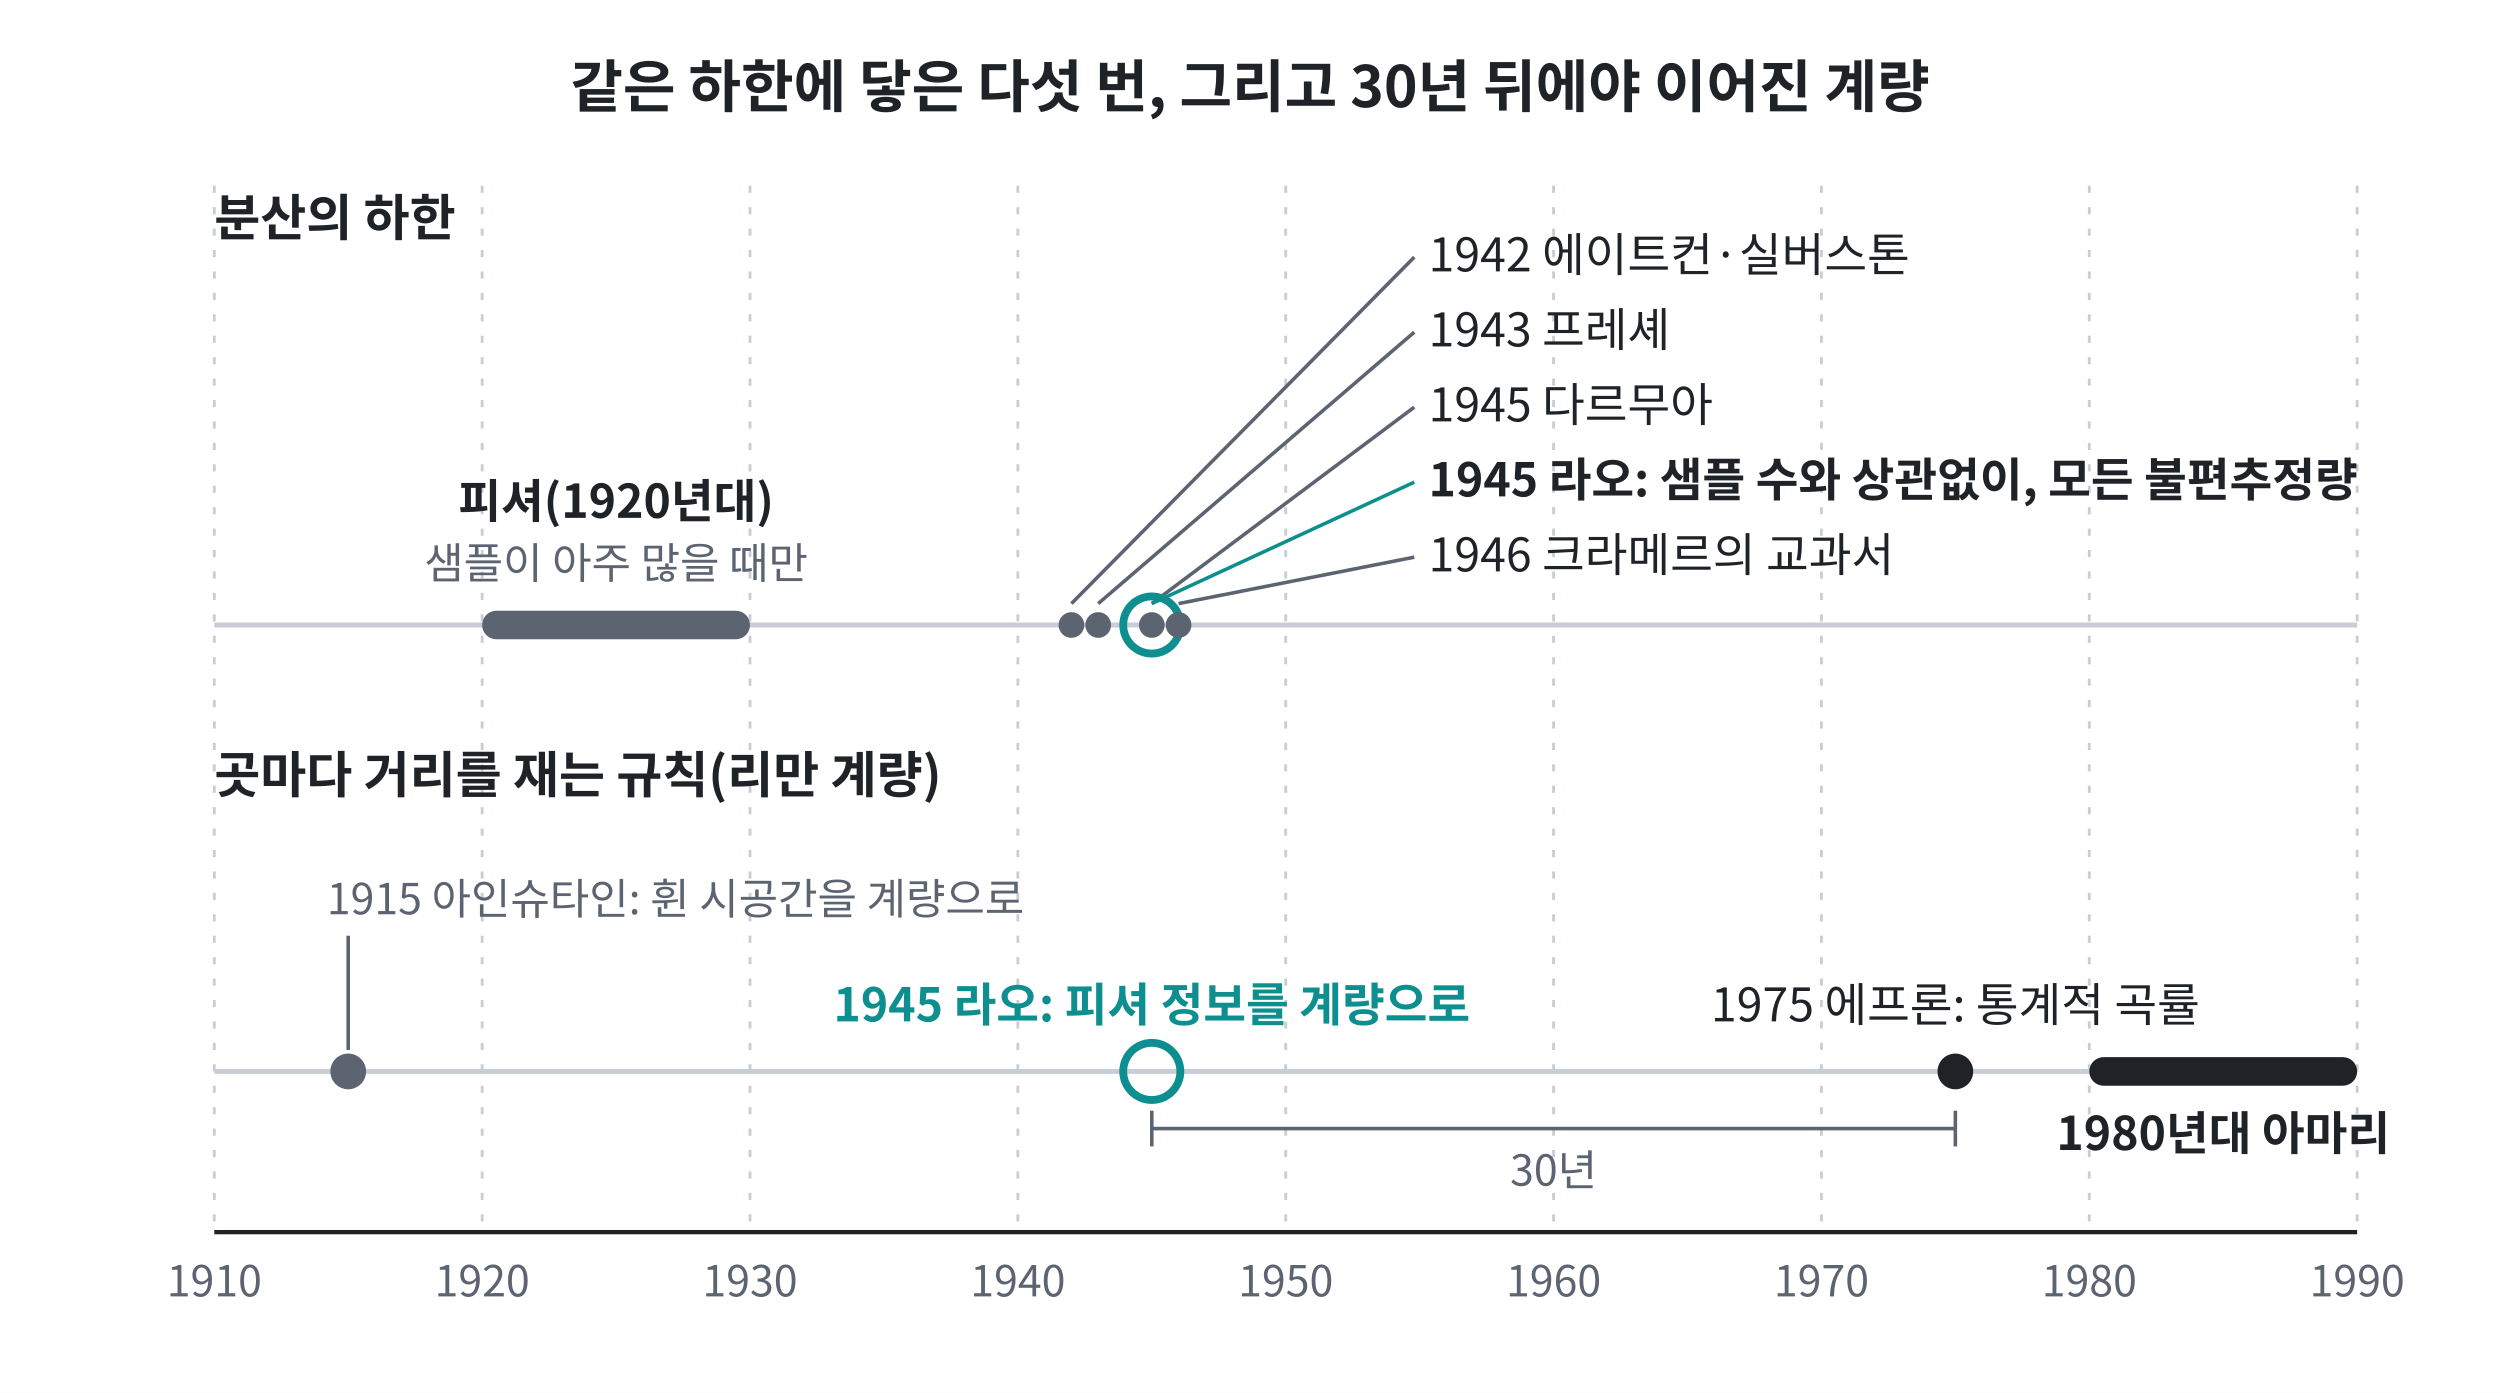
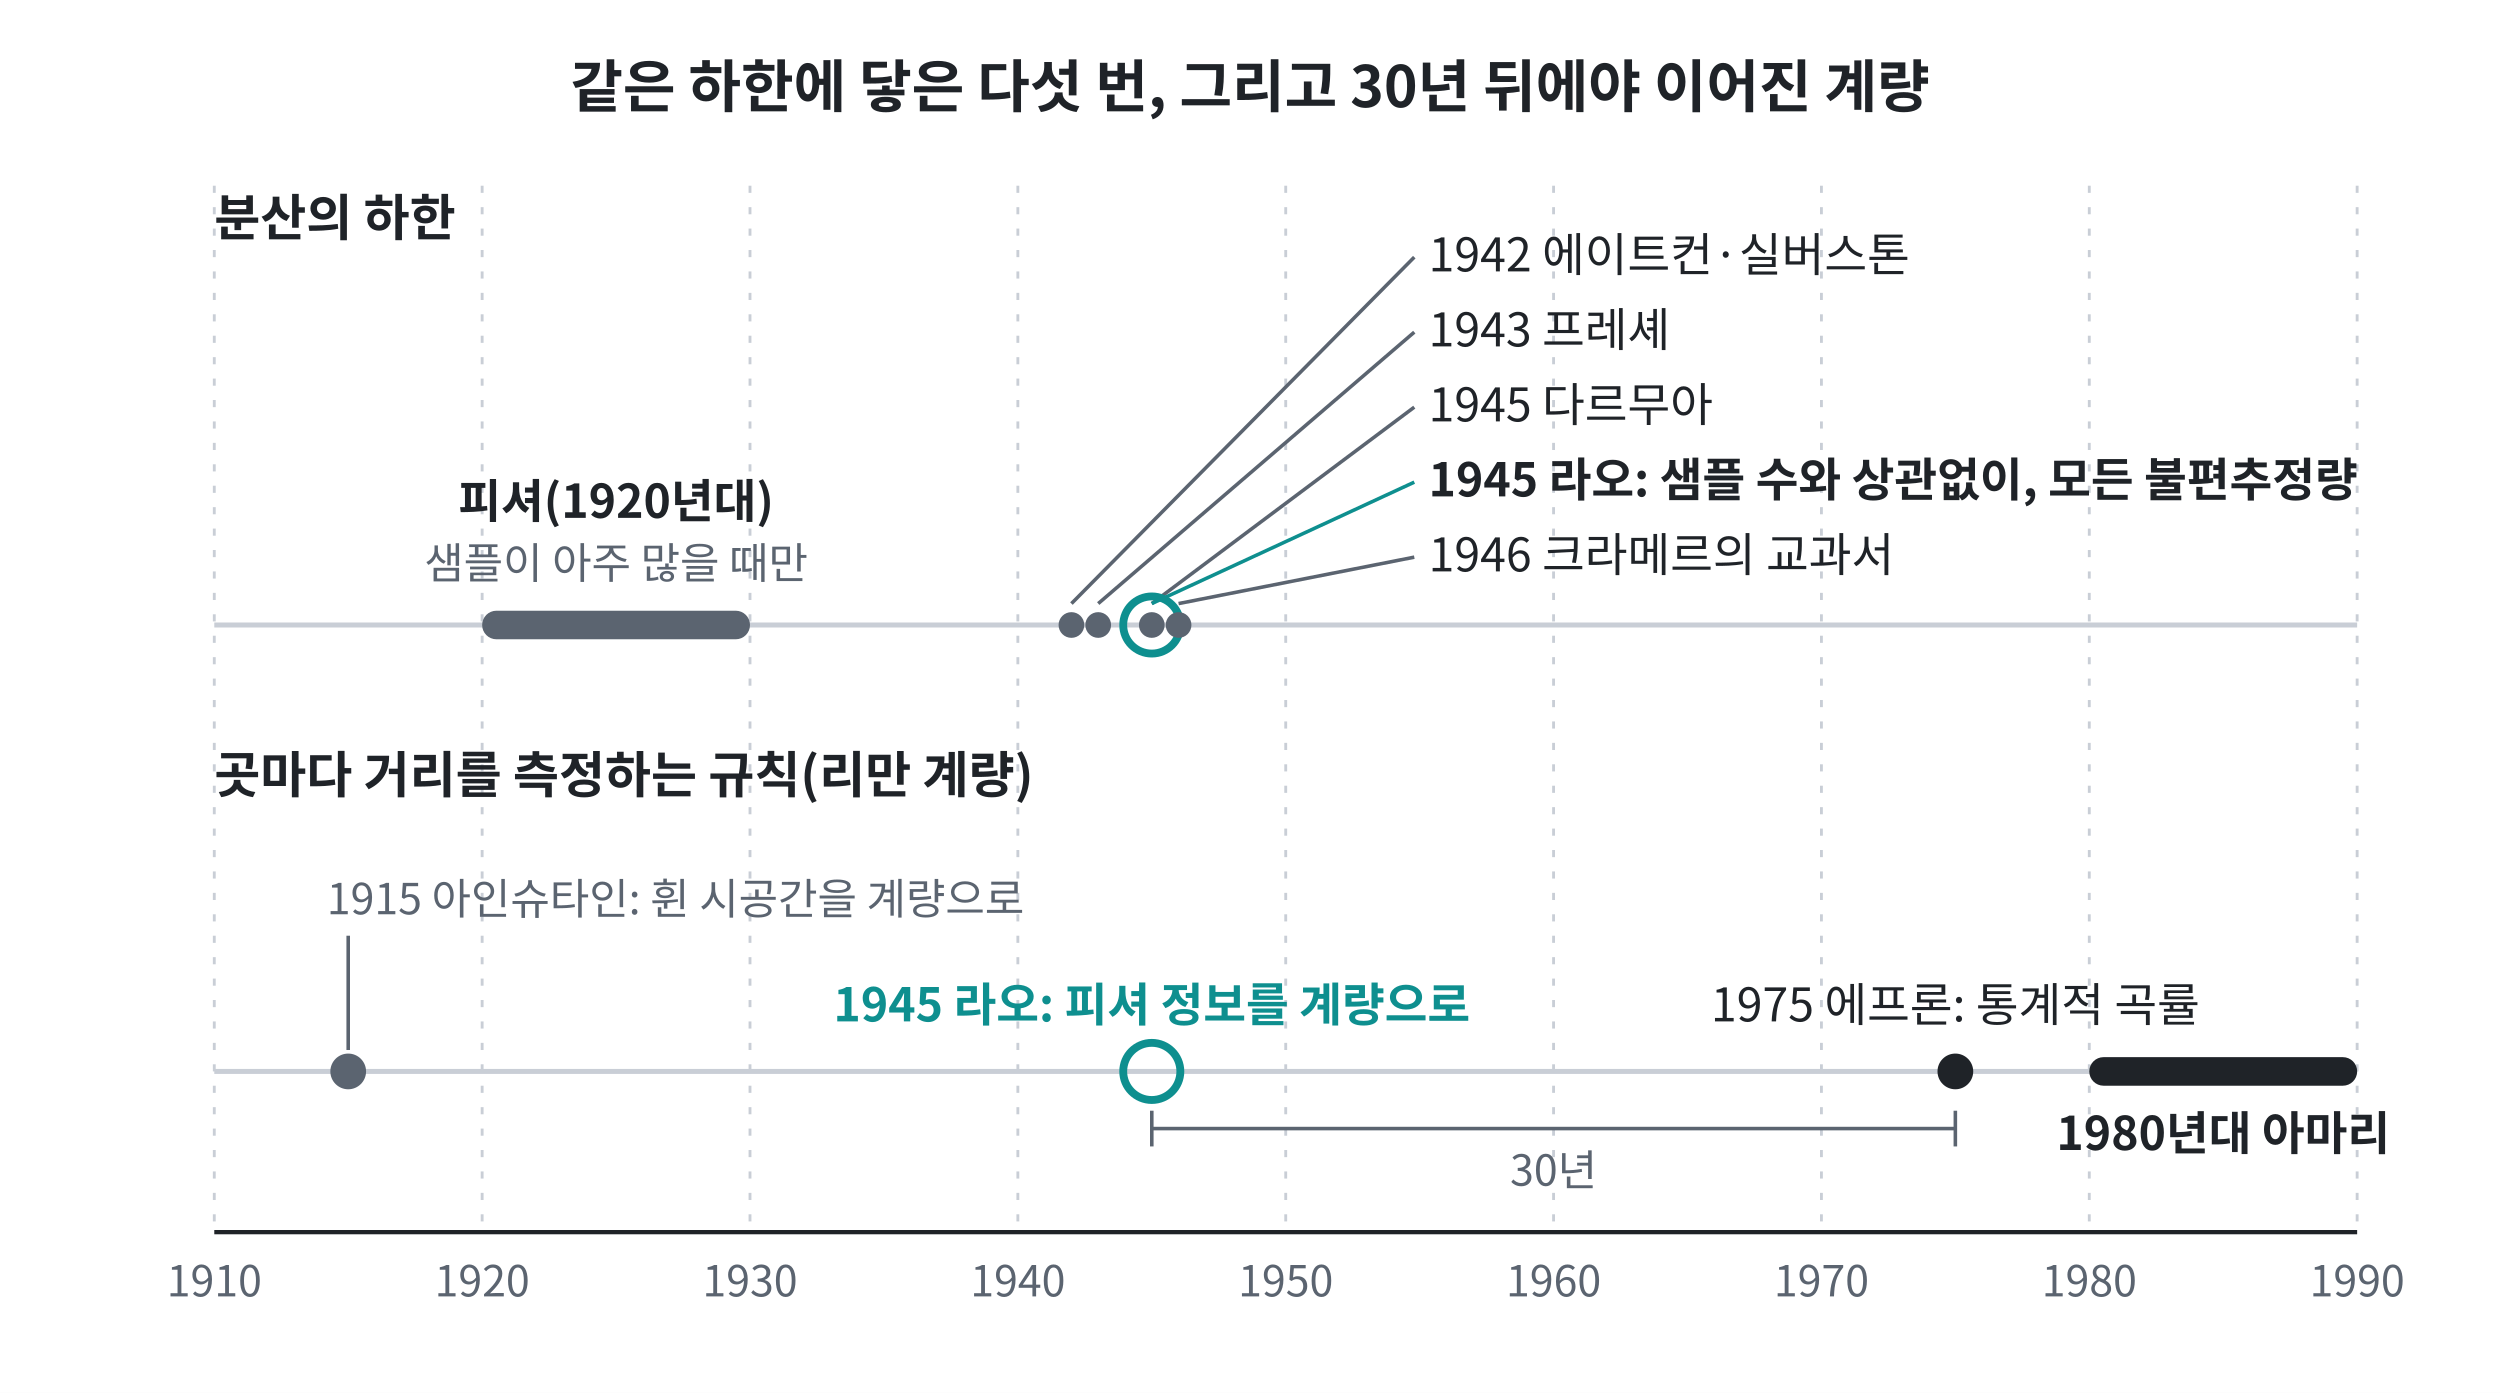
<svg xmlns="http://www.w3.org/2000/svg" viewBox="0 0 700 390" font-family="'Noto Sans KR', 'Noto Sans CJK KR', sans-serif">
  <rect width="700" height="390" fill="#ffffff" />
  <text x="350.0" y="30.0" fill="#1f2328" font-size="16" text-anchor="middle" font-weight="700">같은 하한에 닿은 다섯 번, 그리고 30년 뒤에야 이어진 계량</text>
  <line x1="60.0" y1="52.0" x2="60.0" y2="345.0" stroke="#c9ced6" stroke-width="0.8" stroke-dasharray="2 4" />
  <text x="60.0" y="363.0" fill="#5b6470" font-size="12" text-anchor="middle" font-weight="400">1910</text>
  <line x1="135.0" y1="52.0" x2="135.0" y2="345.0" stroke="#c9ced6" stroke-width="0.8" stroke-dasharray="2 4" />
  <text x="135.0" y="363.0" fill="#5b6470" font-size="12" text-anchor="middle" font-weight="400">1920</text>
  <line x1="210.0" y1="52.0" x2="210.0" y2="345.0" stroke="#c9ced6" stroke-width="0.8" stroke-dasharray="2 4" />
  <text x="210.0" y="363.0" fill="#5b6470" font-size="12" text-anchor="middle" font-weight="400">1930</text>
  <line x1="285.0" y1="52.0" x2="285.0" y2="345.0" stroke="#c9ced6" stroke-width="0.8" stroke-dasharray="2 4" />
  <text x="285.0" y="363.0" fill="#5b6470" font-size="12" text-anchor="middle" font-weight="400">1940</text>
  <line x1="360.0" y1="52.0" x2="360.0" y2="345.0" stroke="#c9ced6" stroke-width="0.8" stroke-dasharray="2 4" />
  <text x="360.0" y="363.0" fill="#5b6470" font-size="12" text-anchor="middle" font-weight="400">1950</text>
  <line x1="435.0" y1="52.0" x2="435.0" y2="345.0" stroke="#c9ced6" stroke-width="0.8" stroke-dasharray="2 4" />
  <text x="435.0" y="363.0" fill="#5b6470" font-size="12" text-anchor="middle" font-weight="400">1960</text>
  <line x1="510.0" y1="52.0" x2="510.0" y2="345.0" stroke="#c9ced6" stroke-width="0.8" stroke-dasharray="2 4" />
  <text x="510.0" y="363.0" fill="#5b6470" font-size="12" text-anchor="middle" font-weight="400">1970</text>
  <line x1="585.0" y1="52.0" x2="585.0" y2="345.0" stroke="#c9ced6" stroke-width="0.8" stroke-dasharray="2 4" />
  <text x="585.0" y="363.0" fill="#5b6470" font-size="12" text-anchor="middle" font-weight="400">1980</text>
  <line x1="660.0" y1="52.0" x2="660.0" y2="345.0" stroke="#c9ced6" stroke-width="0.8" stroke-dasharray="2 4" />
  <text x="660.0" y="363.0" fill="#5b6470" font-size="12" text-anchor="middle" font-weight="400">1990</text>
  <line x1="60.0" y1="345.0" x2="660.0" y2="345.0" stroke="#1f2328" stroke-width="1.2" />
  <text x="60.0" y="66.0" fill="#1f2328" font-size="14" text-anchor="start" font-weight="700">분산의 하한</text>
  <line x1="60.0" y1="175.0" x2="660.0" y2="175.0" stroke="#c9ced6" stroke-width="1.4" />
  <rect x="135.0" y="171" width="75.0" height="8" rx="4" fill="#5b6470" />
  <text x="172.5" y="145.0" fill="#1f2328" font-size="13" text-anchor="middle" font-weight="700">피셔(1920년대)</text>
  <text x="172.5" y="162.0" fill="#5b6470" font-size="12" text-anchor="middle" font-weight="400">샘플이 아주 많을 때만</text>
  <line x1="300.0" y1="169.0" x2="396.0" y2="72.0" stroke="#5b6470" stroke-width="1.0" />
  <text x="400.0" y="76.0" fill="#1f2328" font-size="13" text-anchor="start" font-weight="400">1942 에이트컨·실버스톤</text>
  <line x1="307.5" y1="169.0" x2="396.0" y2="93.0" stroke="#5b6470" stroke-width="1.0" />
  <text x="400.0" y="97.0" fill="#1f2328" font-size="13" text-anchor="start" font-weight="400">1943 프레셰</text>
  <line x1="322.5" y1="169.0" x2="396.0" y2="114.0" stroke="#5b6470" stroke-width="1.0" />
  <text x="400.0" y="118.0" fill="#1f2328" font-size="13" text-anchor="start" font-weight="400">1945 다르무아</text>
  <line x1="322.5" y1="169.0" x2="396.0" y2="135.0" stroke="#0e8f8f" stroke-width="1.0" />
  <text x="400.0" y="139.0" fill="#1f2328" font-size="13" text-anchor="start" font-weight="700">1945 라오: 샘플 수와 상관없이, 모든 불편추정량</text>
  <line x1="330.0" y1="169.0" x2="396.0" y2="156.0" stroke="#5b6470" stroke-width="1.0" />
  <text x="400.0" y="160.0" fill="#1f2328" font-size="13" text-anchor="start" font-weight="400">1946 크라메르의 교과서</text>
  <circle cx="300.0" cy="175.0" r="3.6" fill="#5b6470" stroke="none" stroke-width="0" />
  <circle cx="307.5" cy="175.0" r="3.6" fill="#5b6470" stroke="none" stroke-width="0" />
  <circle cx="322.5" cy="175.0" r="3.6" fill="#5b6470" stroke="none" stroke-width="0" />
  <circle cx="322.5" cy="175.0" r="8" fill="none" stroke="#0e8f8f" stroke-width="2.2" />
  <circle cx="330.0" cy="175.0" r="3.6" fill="#5b6470" stroke="none" stroke-width="0" />
-   <text x="60.0" y="222.0" fill="#1f2328" font-size="14" text-anchor="start" font-weight="700">곳마다 거리를 재는 규칙(리만 계량)</text>
+   <text x="60.0" y="222.0" fill="#1f2328" font-size="14" text-anchor="start" font-weight="700">곳마다 거리를 측정하는 규칙(리만 계량)</text>
  <line x1="60.0" y1="300.0" x2="660.0" y2="300.0" stroke="#c9ced6" stroke-width="1.4" />
  <circle cx="97.5" cy="300.0" r="5" fill="#5b6470" stroke="none" stroke-width="0" />
  <line x1="97.5" y1="294.0" x2="97.5" y2="262.0" stroke="#5b6470" stroke-width="1.0" />
  <text x="91.5" y="256.0" fill="#5b6470" font-size="12" text-anchor="start" font-weight="400">1915 아인슈타인: 휜 시공간을 계량으로</text>
  <circle cx="322.5" cy="300.0" r="8" fill="none" stroke="#0e8f8f" stroke-width="2.2" />
  <text x="322.5" y="286.0" fill="#0e8f8f" font-size="13" text-anchor="middle" font-weight="700">1945 라오: 피셔 정보를 계량으로</text>
  <circle cx="547.5" cy="300.0" r="5" fill="#1f2328" stroke="none" stroke-width="0" />
  <text x="547.5" y="286.0" fill="#1f2328" font-size="13" text-anchor="middle" font-weight="400">1975 에프론: 통계적 곡률</text>
  <rect x="585.0" y="296" width="75.0" height="8" rx="4" fill="#1f2328" />
  <text x="622.5" y="322.0" fill="#1f2328" font-size="13" text-anchor="middle" font-weight="700">1980년대 아마리</text>
  <line x1="322.5" y1="316.0" x2="547.5" y2="316.0" stroke="#5b6470" stroke-width="1.0" />
  <line x1="322.5" y1="311.0" x2="322.5" y2="321.0" stroke="#5b6470" stroke-width="1.0" />
  <line x1="547.5" y1="311.0" x2="547.5" y2="321.0" stroke="#5b6470" stroke-width="1.0" />
  <text x="435.0" y="332.0" fill="#5b6470" font-size="12" text-anchor="middle" font-weight="400">30년</text>
</svg>
